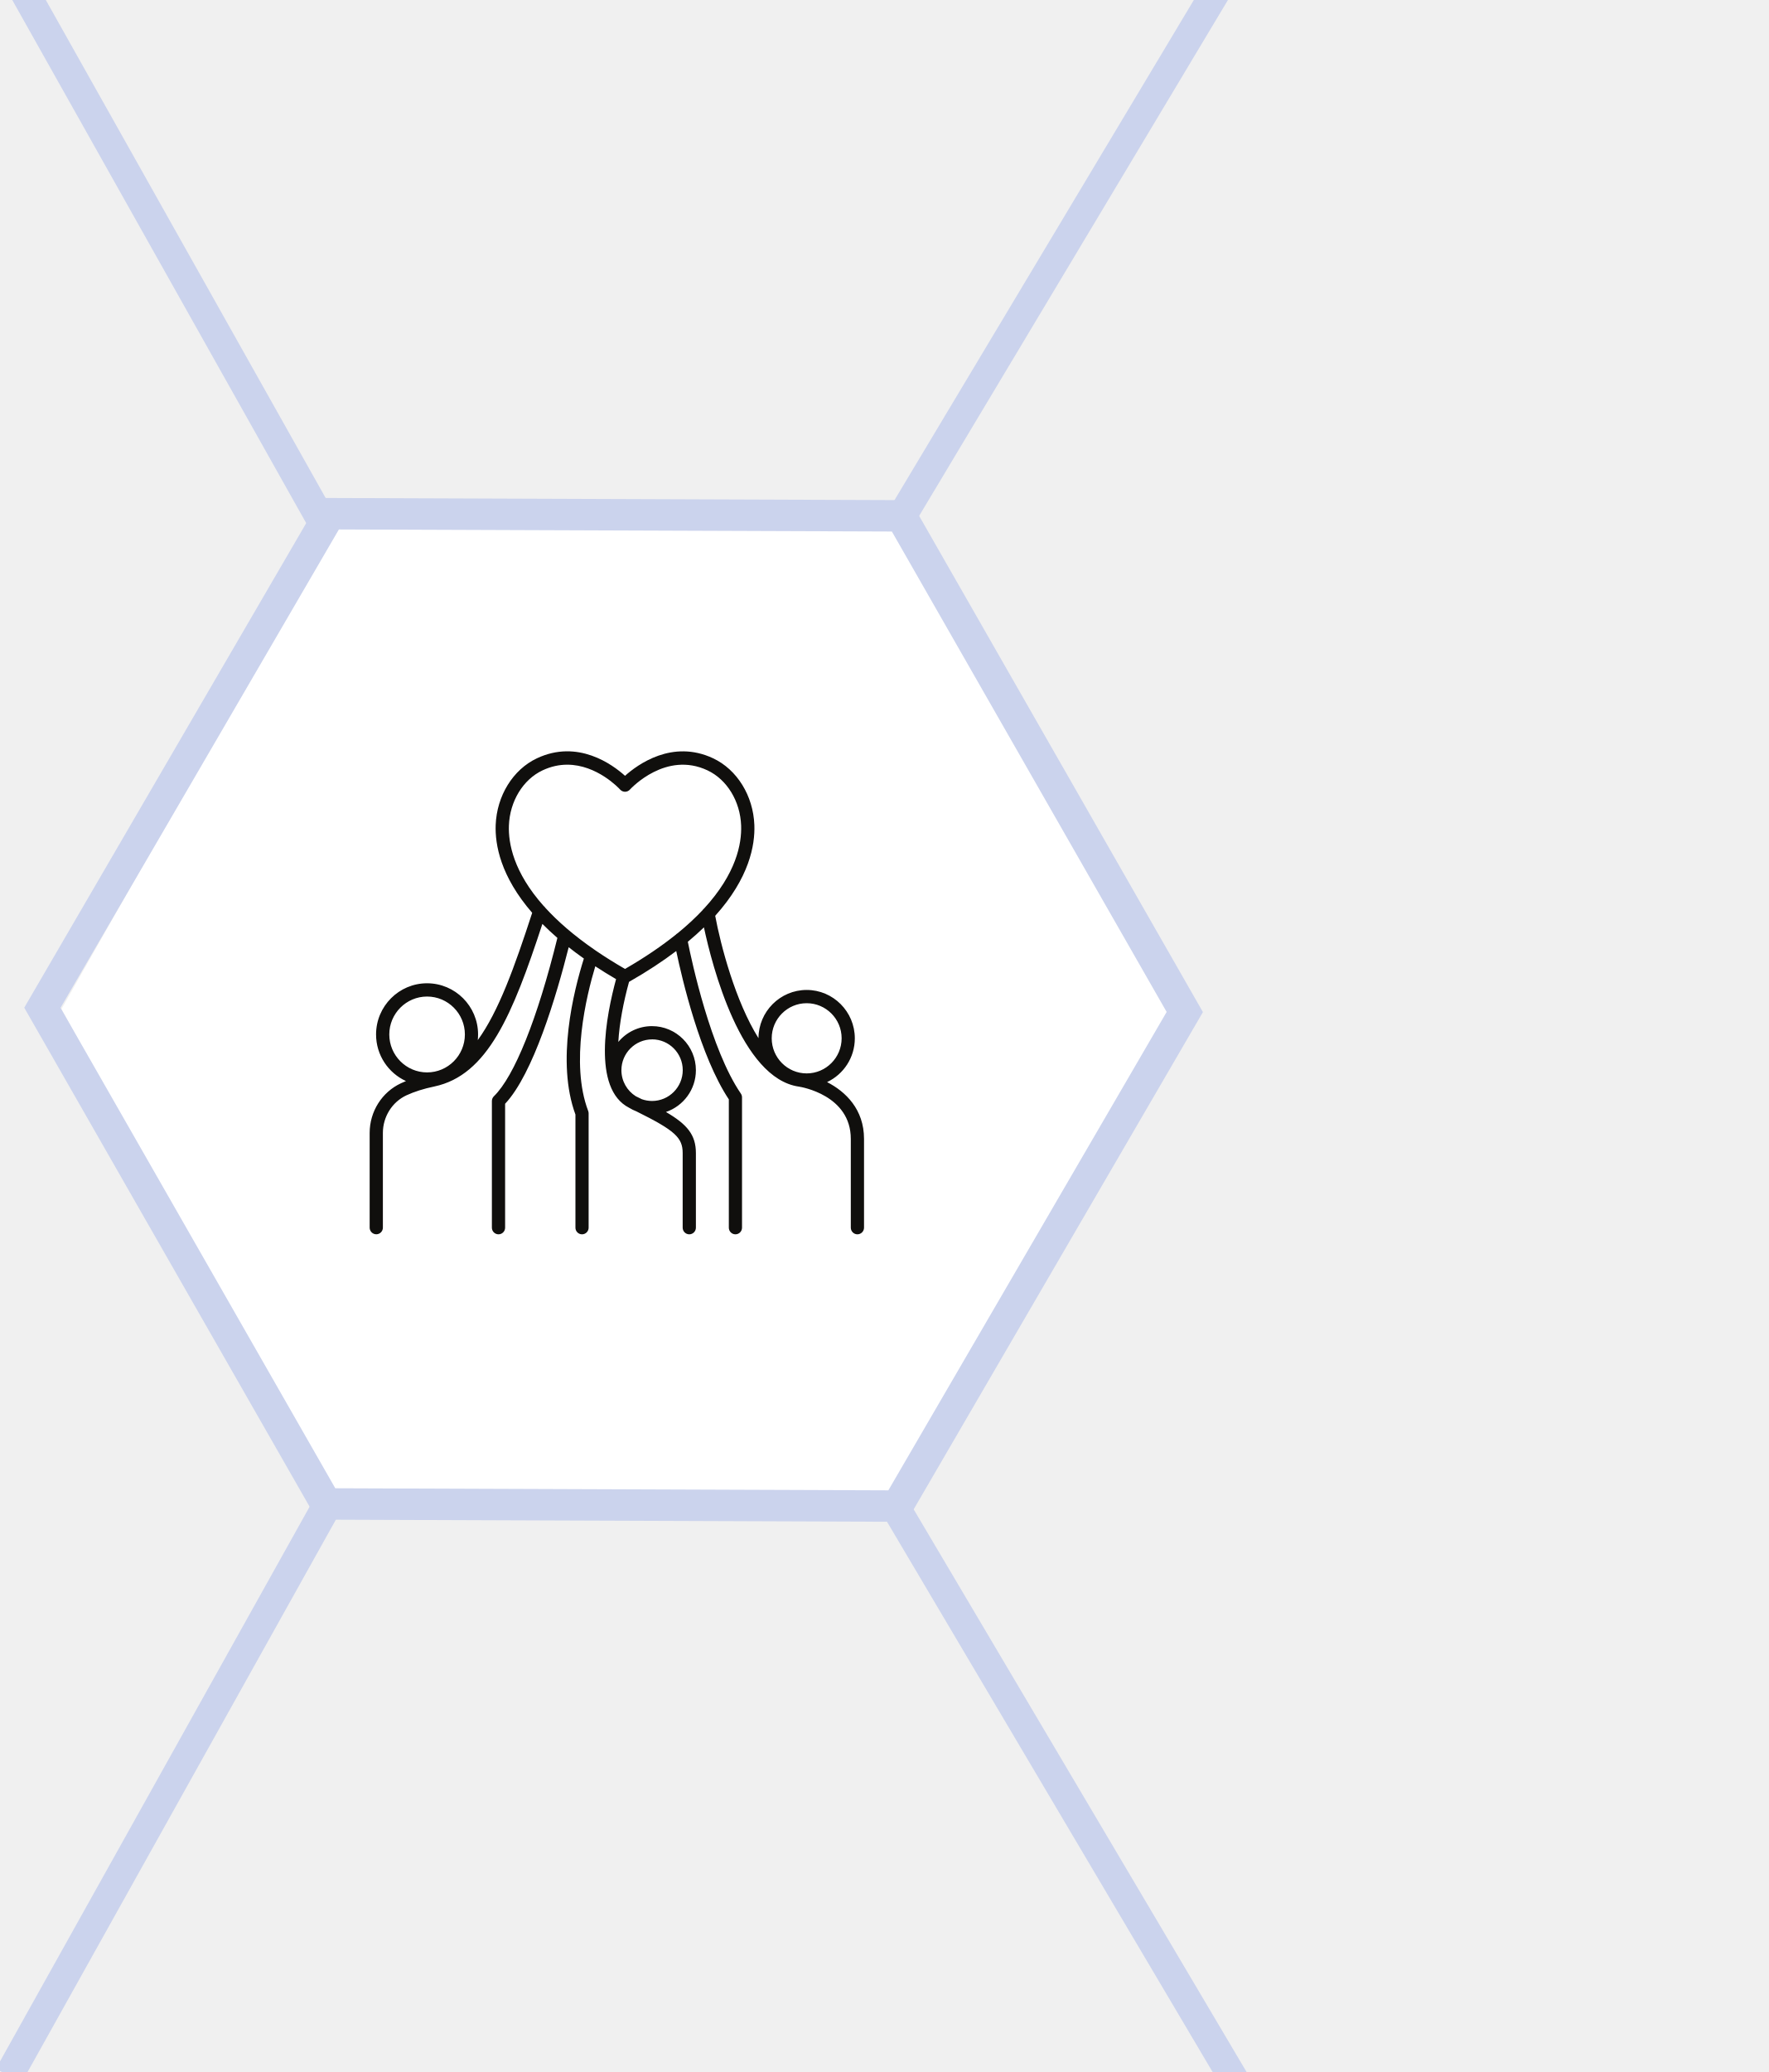
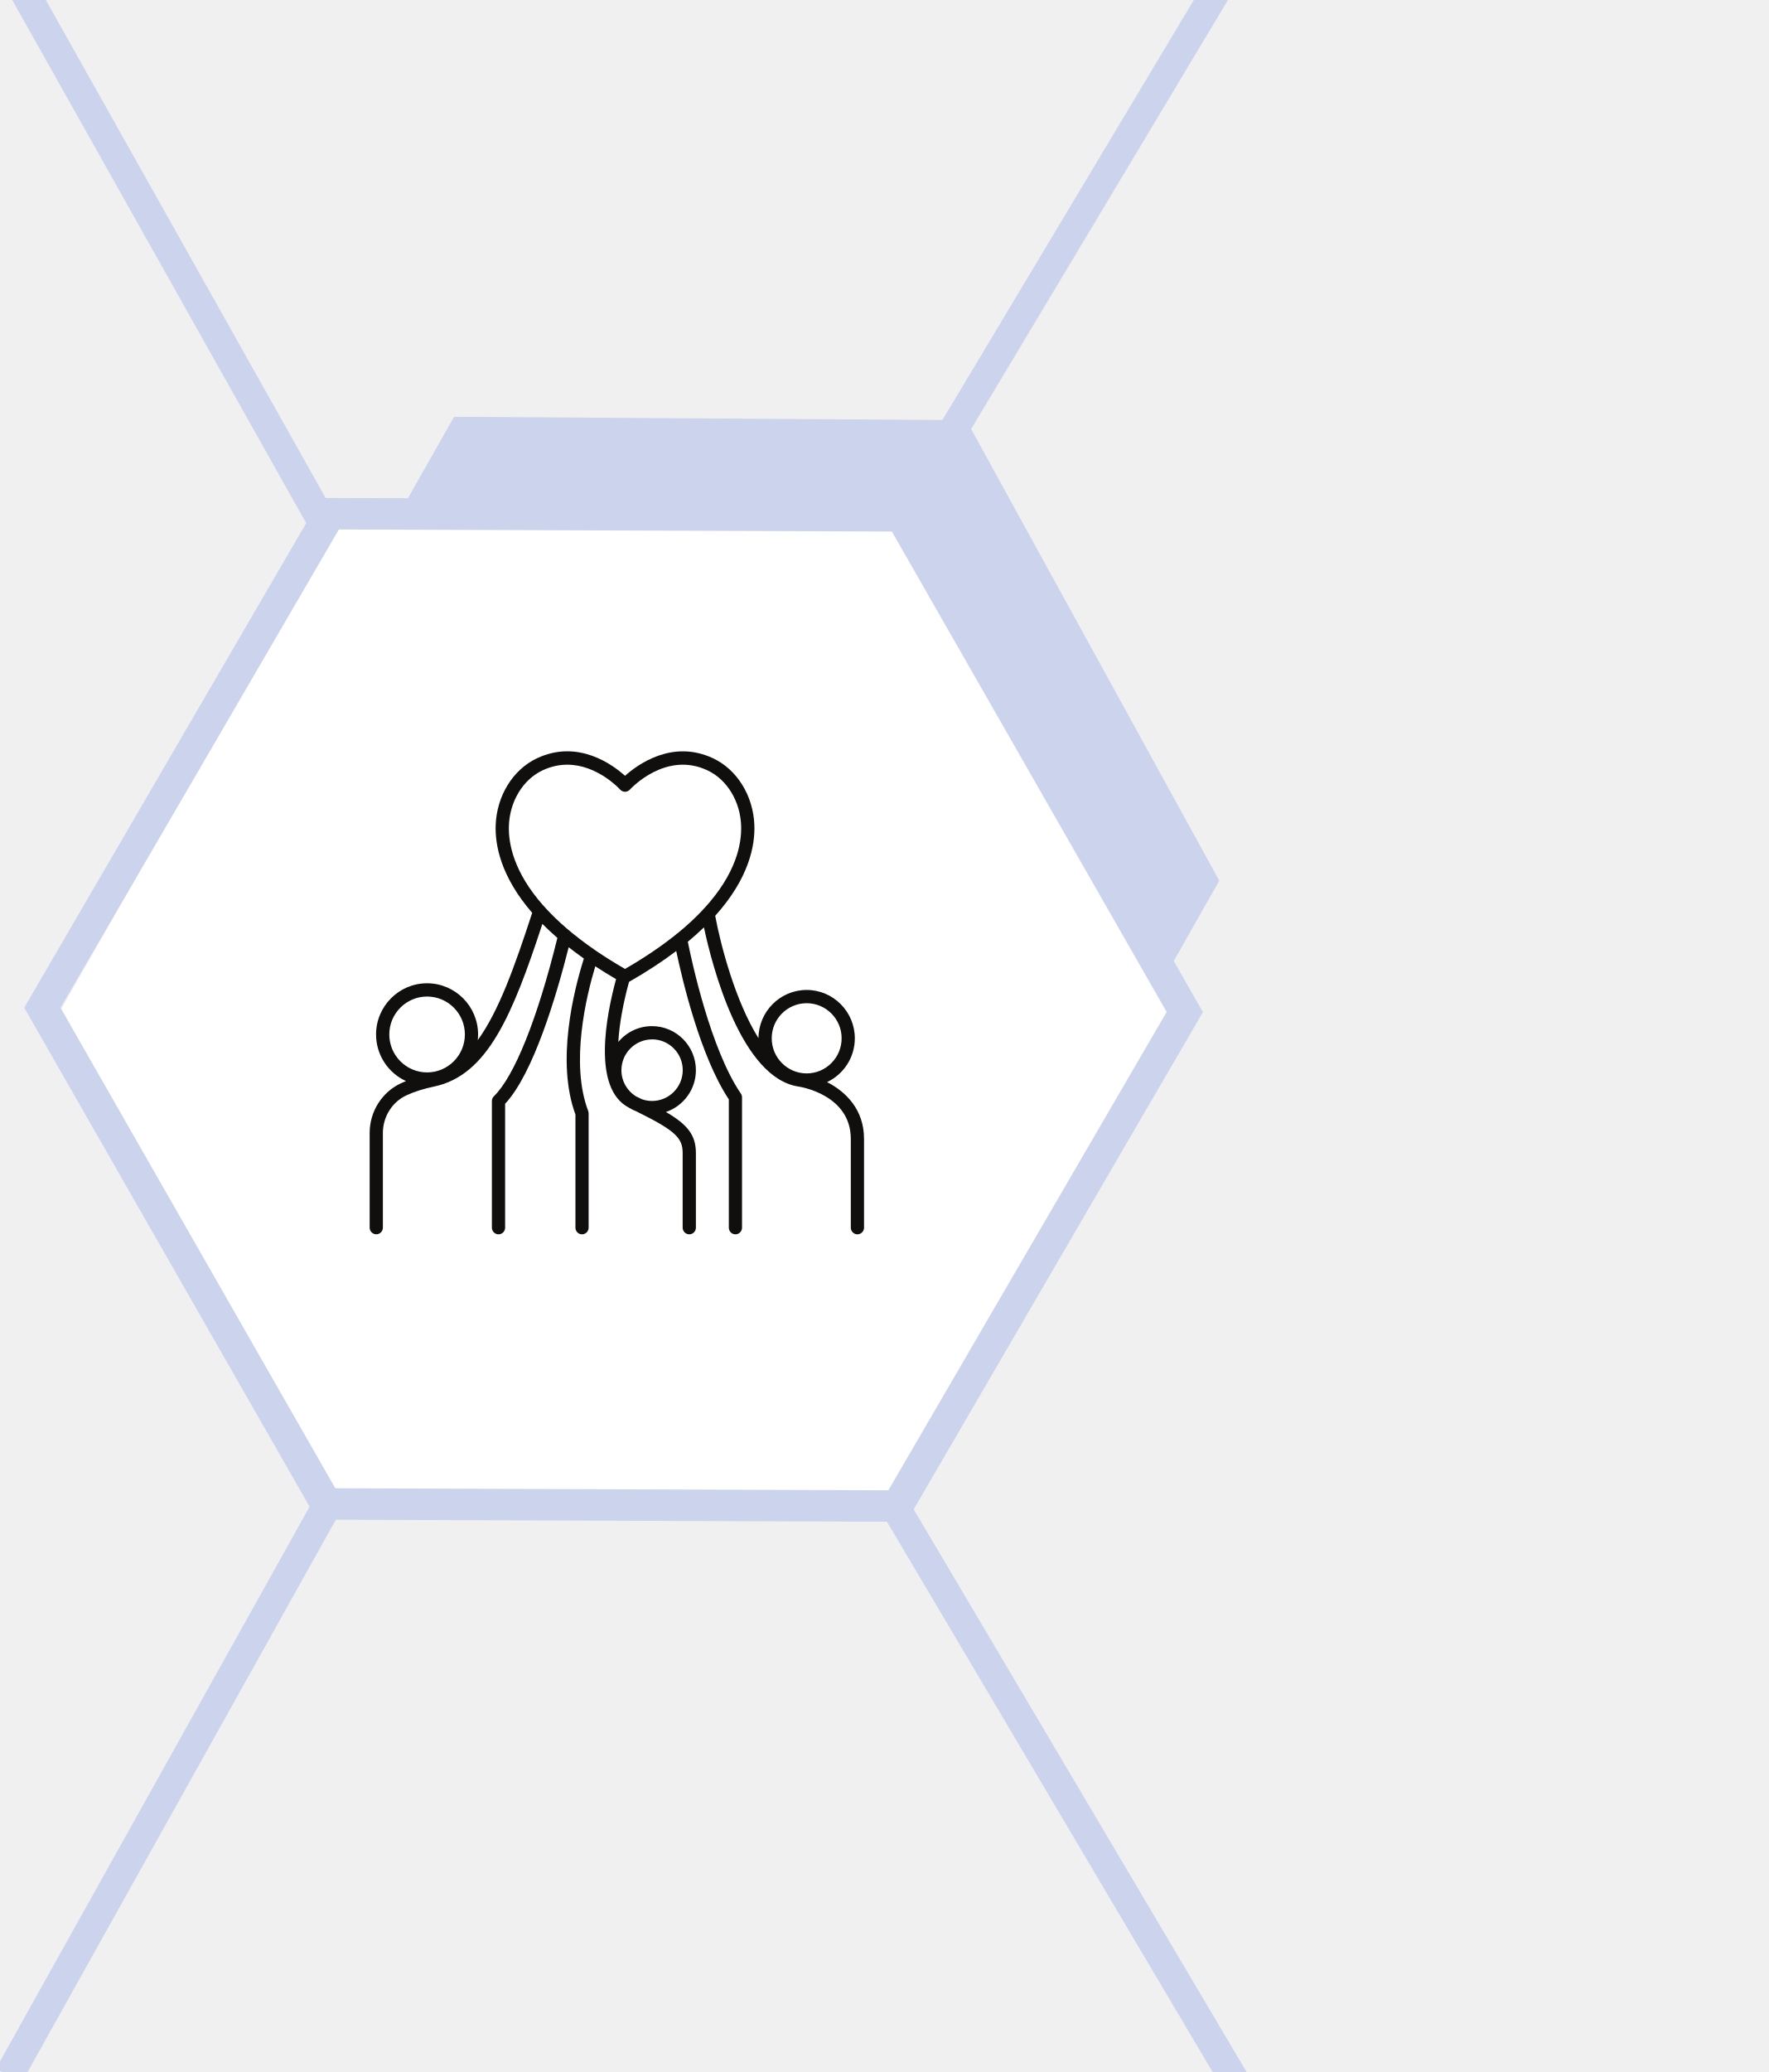
<svg xmlns="http://www.w3.org/2000/svg" width="48mm" height="56.23mm" viewBox="0 0 48 56.23" version="1.1" id="svg82366">
  <defs id="defs82363" />
  <g id="layer1" transform="translate(-56.35649,-130.3859)">
+     <path fill="#f0f0f8" d="m 89.454,154.286 -7.033,12.405 -13.903,-0.092 -6.868,-12.497 7.033,-12.405 13.903,0.092 6.868,12.497" fill-opacity="1" fill-rule="nonzero" id="path322-40-3-4" style="fill:#cbd3ed;fill-opacity:1;stroke-width:0.387" />
    <path fill="#f0f0f8" d="m 88.352,157.97 -7.671,13.531 -15.165,-0.1 -7.491,-13.631 7.671,-13.531 15.165,0.1 7.491,13.631" fill-opacity="1" fill-rule="nonzero" id="path322-40-9-8-4" style="fill:#ffffff;fill-opacity:1;stroke-width:0.387" />
    <path stroke-linecap="round" fill="none" stroke-linejoin="miter" d="m 80.716,171.258 -15.506,-0.058 -7.703,-13.466 7.804,-13.407 15.504,0.058 7.703,13.465 z m 0,0" stroke="#000000" stroke-width="0.853" stroke-opacity="1" stroke-miterlimit="4" id="path98838" style="stroke:#cbd3ed;stroke-opacity:1" />
    <path style="fill:none;fill-opacity:1;stroke:#cbd3ed;stroke-width:0.794;stroke-dasharray:none;stroke-opacity:1" d="m 89.399,130.098 -8.69,14.514" id="path103810-98-8-2" />
    <path style="fill:none;fill-opacity:1;stroke:#cbd3ed;stroke-width:0.794;stroke-dasharray:none;stroke-opacity:1" d="m 80.74,171.419 9.155,15.468" id="path103810-98-8-2-3" />
    <path style="fill:none;fill-opacity:1;stroke:#cbd3ed;stroke-width:0.794;stroke-dasharray:none;stroke-opacity:1" d="M 65.282,171.156 56.592,186.72" id="path103810-98-8-2-6" />
    <path style="fill:none;fill-opacity:1;stroke:#cbd3ed;stroke-width:0.794;stroke-dasharray:none;stroke-opacity:1" d="M 65.073,144.491 56.493,129.227" id="path103810-98-8-2-6-6" />
    <path fill="#100f0d" d="m 74.743,155.717 c -0.015,0.008 -0.028,0.019 -0.039,0.032 -0.378,0.303 -0.832,0.615 -1.381,0.932 -0.288,-0.166 -0.55,-0.331 -0.789,-0.494 -0.008,-0.007 -0.017,-0.013 -0.026,-0.018 -0.577,-0.397 -1.016,-0.783 -1.348,-1.147 -0.012,-0.02 -0.027,-0.036 -0.046,-0.05 -0.818,-0.92 -0.961,-1.701 -0.943,-2.183 0.025,-0.66 0.384,-1.248 0.913,-1.497 0.234,-0.11 0.459,-0.154 0.67,-0.154 0.808,0 1.406,0.641 1.437,0.676 0.034,0.037 0.082,0.059 0.132,0.059 0.05,0 0.099,-0.022 0.132,-0.059 0.04,-0.043 0.981,-1.052 2.107,-0.522 0.529,0.249 0.888,0.837 0.913,1.497 0.018,0.494 -0.132,1.302 -1.004,2.25 -0.018,0.013 -0.032,0.029 -0.044,0.048 -0.193,0.204 -0.419,0.416 -0.684,0.632 z m -0.685,2.875 c 0.459,0 0.832,0.375 0.832,0.836 0,0.461 -0.374,0.836 -0.832,0.836 -0.098,0 -0.192,-0.017 -0.279,-0.048 -0.053,-0.027 -0.108,-0.053 -0.165,-0.081 -0.234,-0.148 -0.389,-0.409 -0.389,-0.706 0,-0.461 0.374,-0.836 0.833,-0.836 z m -7.134,-0.133 c 0,-0.567 0.46,-1.029 1.026,-1.029 0.566,0 1.026,0.462 1.026,1.029 0,0.568 -0.46,1.03 -1.026,1.03 -0.566,0 -1.026,-0.462 -1.026,-1.03 z m 11.33,-0.848 c 0.523,0 0.949,0.427 0.949,0.952 0,0.525 -0.426,0.953 -0.949,0.953 -0.524,0 -0.949,-0.428 -0.949,-0.953 0,-0.525 0.426,-0.952 0.949,-0.952 z m 0.556,2.14 c 0.444,-0.21 0.751,-0.663 0.751,-1.187 0,-0.724 -0.587,-1.313 -1.307,-1.313 -0.72,0 -1.306,0.587 -1.308,1.309 -0.627,-1 -1.027,-2.524 -1.175,-3.321 0.925,-1.027 1.084,-1.918 1.063,-2.464 -0.03,-0.794 -0.47,-1.505 -1.119,-1.81 -1.108,-0.522 -2.053,0.171 -2.392,0.475 -0.338,-0.305 -1.28,-0.999 -2.392,-0.475 -0.649,0.305 -1.089,1.016 -1.119,1.81 -0.02,0.532 0.13,1.39 0.991,2.383 -0.478,1.468 -0.912,2.678 -1.477,3.454 0.005,-0.05 0.008,-0.101 0.008,-0.153 0,-0.766 -0.621,-1.389 -1.385,-1.389 -0.763,0 -1.384,0.623 -1.384,1.389 0,0.562 0.334,1.047 0.812,1.265 -0.046,0.019 -0.092,0.038 -0.135,0.059 -0.517,0.239 -0.851,0.768 -0.851,1.349 v 2.57 c 0,0.099 0.081,0.18 0.18,0.18 0.099,0 0.179,-0.081 0.179,-0.18 v -2.57 c 0,-0.44 0.252,-0.842 0.641,-1.022 0.211,-0.097 0.465,-0.179 0.756,-0.239 1.445,-0.306 2.122,-1.94 2.933,-4.412 0.124,0.125 0.26,0.252 0.407,0.38 -0.54,2.192 -1.168,3.757 -1.723,4.297 -0.035,0.034 -0.055,0.081 -0.055,0.13 v 3.437 c 0,0.099 0.081,0.18 0.18,0.18 0.099,0 0.179,-0.081 0.179,-0.18 v -3.363 c 0.762,-0.811 1.388,-2.912 1.726,-4.248 0.129,0.102 0.266,0.204 0.412,0.307 -0.279,0.884 -0.758,2.8 -0.229,4.233 v 3.071 c 0,0.099 0.08,0.18 0.179,0.18 0.099,0 0.179,-0.081 0.179,-0.18 v -3.104 c 0,-0.022 -0.004,-0.043 -0.012,-0.064 -0.494,-1.297 -0.048,-3.127 0.193,-3.926 0.176,0.116 0.364,0.232 0.564,0.349 -0.265,0.975 -0.662,2.971 0.353,3.49 0.063,0.038 0.13,0.072 0.2,0.099 1.049,0.519 1.255,0.715 1.255,1.131 v 2.025 c 0,0.099 0.081,0.18 0.179,0.18 0.099,0 0.18,-0.081 0.18,-0.18 v -2.025 c 0,-0.494 -0.235,-0.778 -0.813,-1.115 0.472,-0.16 0.813,-0.608 0.813,-1.134 0,-0.66 -0.535,-1.196 -1.192,-1.196 -0.367,0 -0.695,0.167 -0.914,0.429 0.029,-0.508 0.14,-1.083 0.291,-1.63 0.494,-0.281 0.917,-0.562 1.281,-0.837 0.161,0.767 0.651,2.856 1.428,4.026 v 3.482 c 0,0.099 0.08,0.18 0.179,0.18 0.099,0 0.179,-0.081 0.179,-0.18 v -3.538 c 0,-0.036 -0.011,-0.072 -0.032,-0.102 -0.819,-1.196 -1.333,-3.589 -1.439,-4.119 0.159,-0.132 0.304,-0.263 0.437,-0.391 0.223,1.042 1.006,4.101 2.58,4.322 0.057,0.009 1.407,0.229 1.407,1.418 v 2.41 c 0,0.099 0.081,0.18 0.179,0.18 0.099,0 0.18,-0.081 0.18,-0.18 v -2.41 c 0,-0.8 -0.497,-1.283 -1.005,-1.542" fill-opacity="1" fill-rule="nonzero" id="path81444" style="stroke-width:0.353" />
  </g>
</svg>
